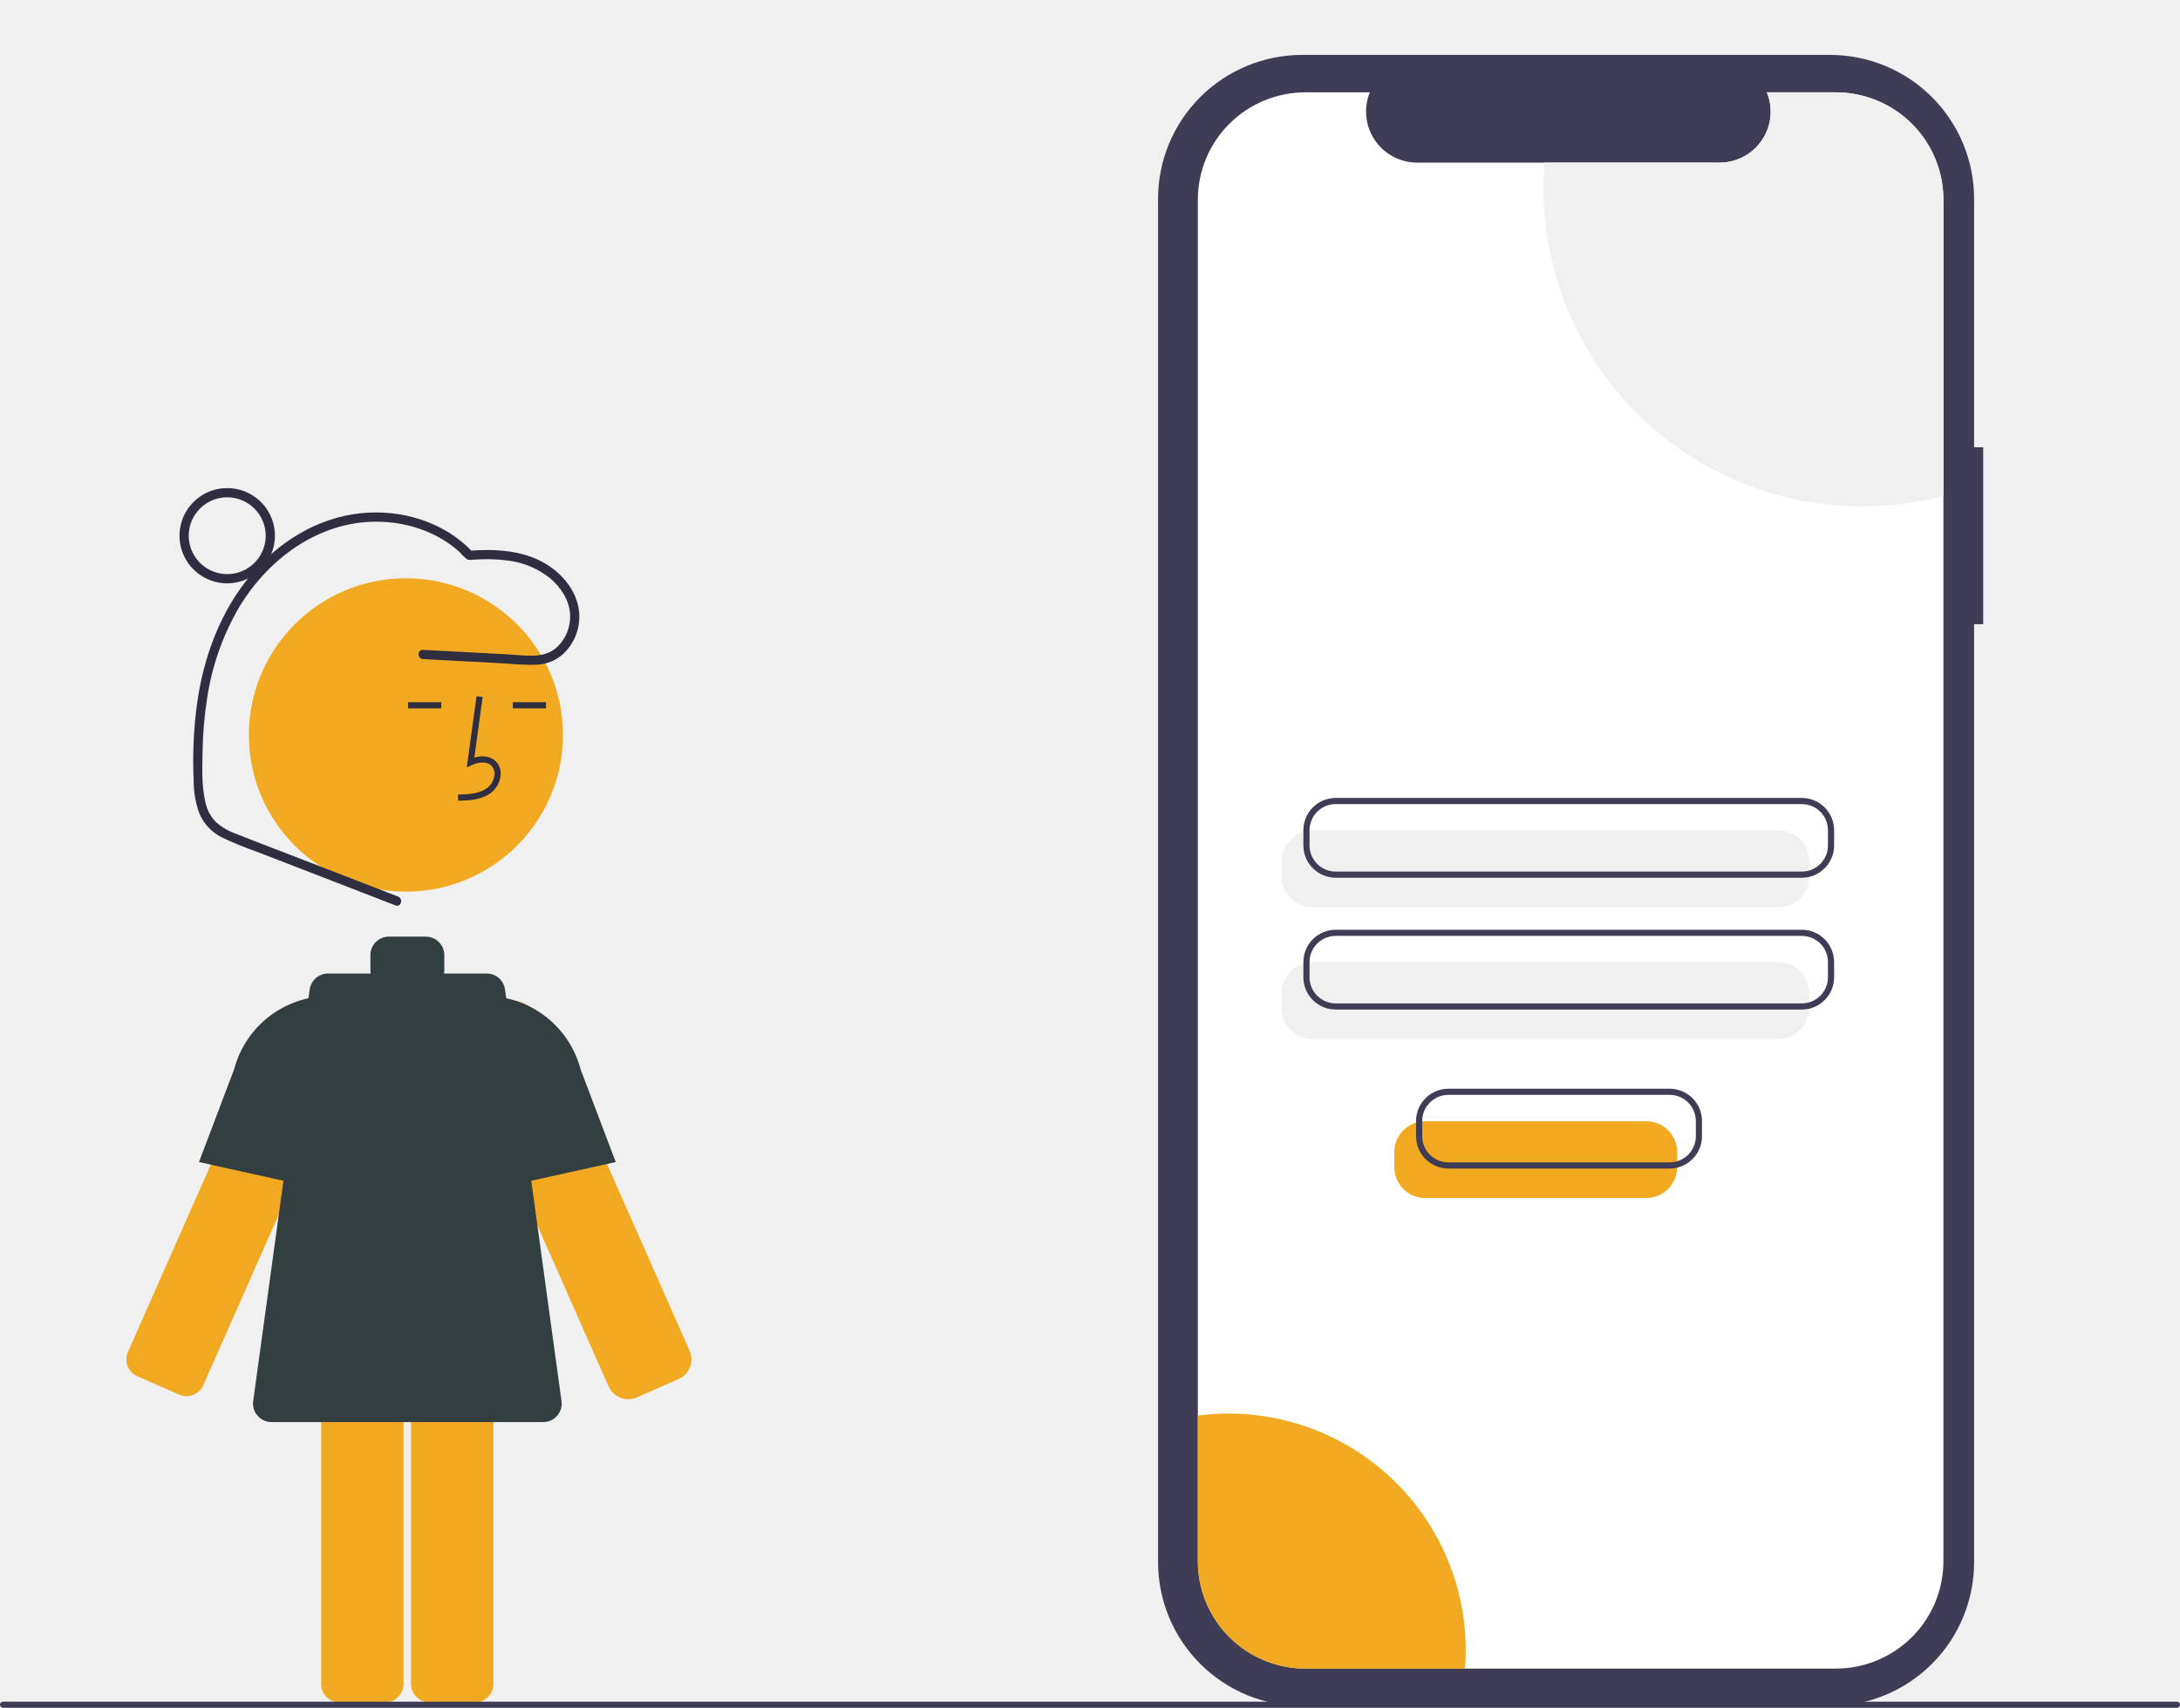
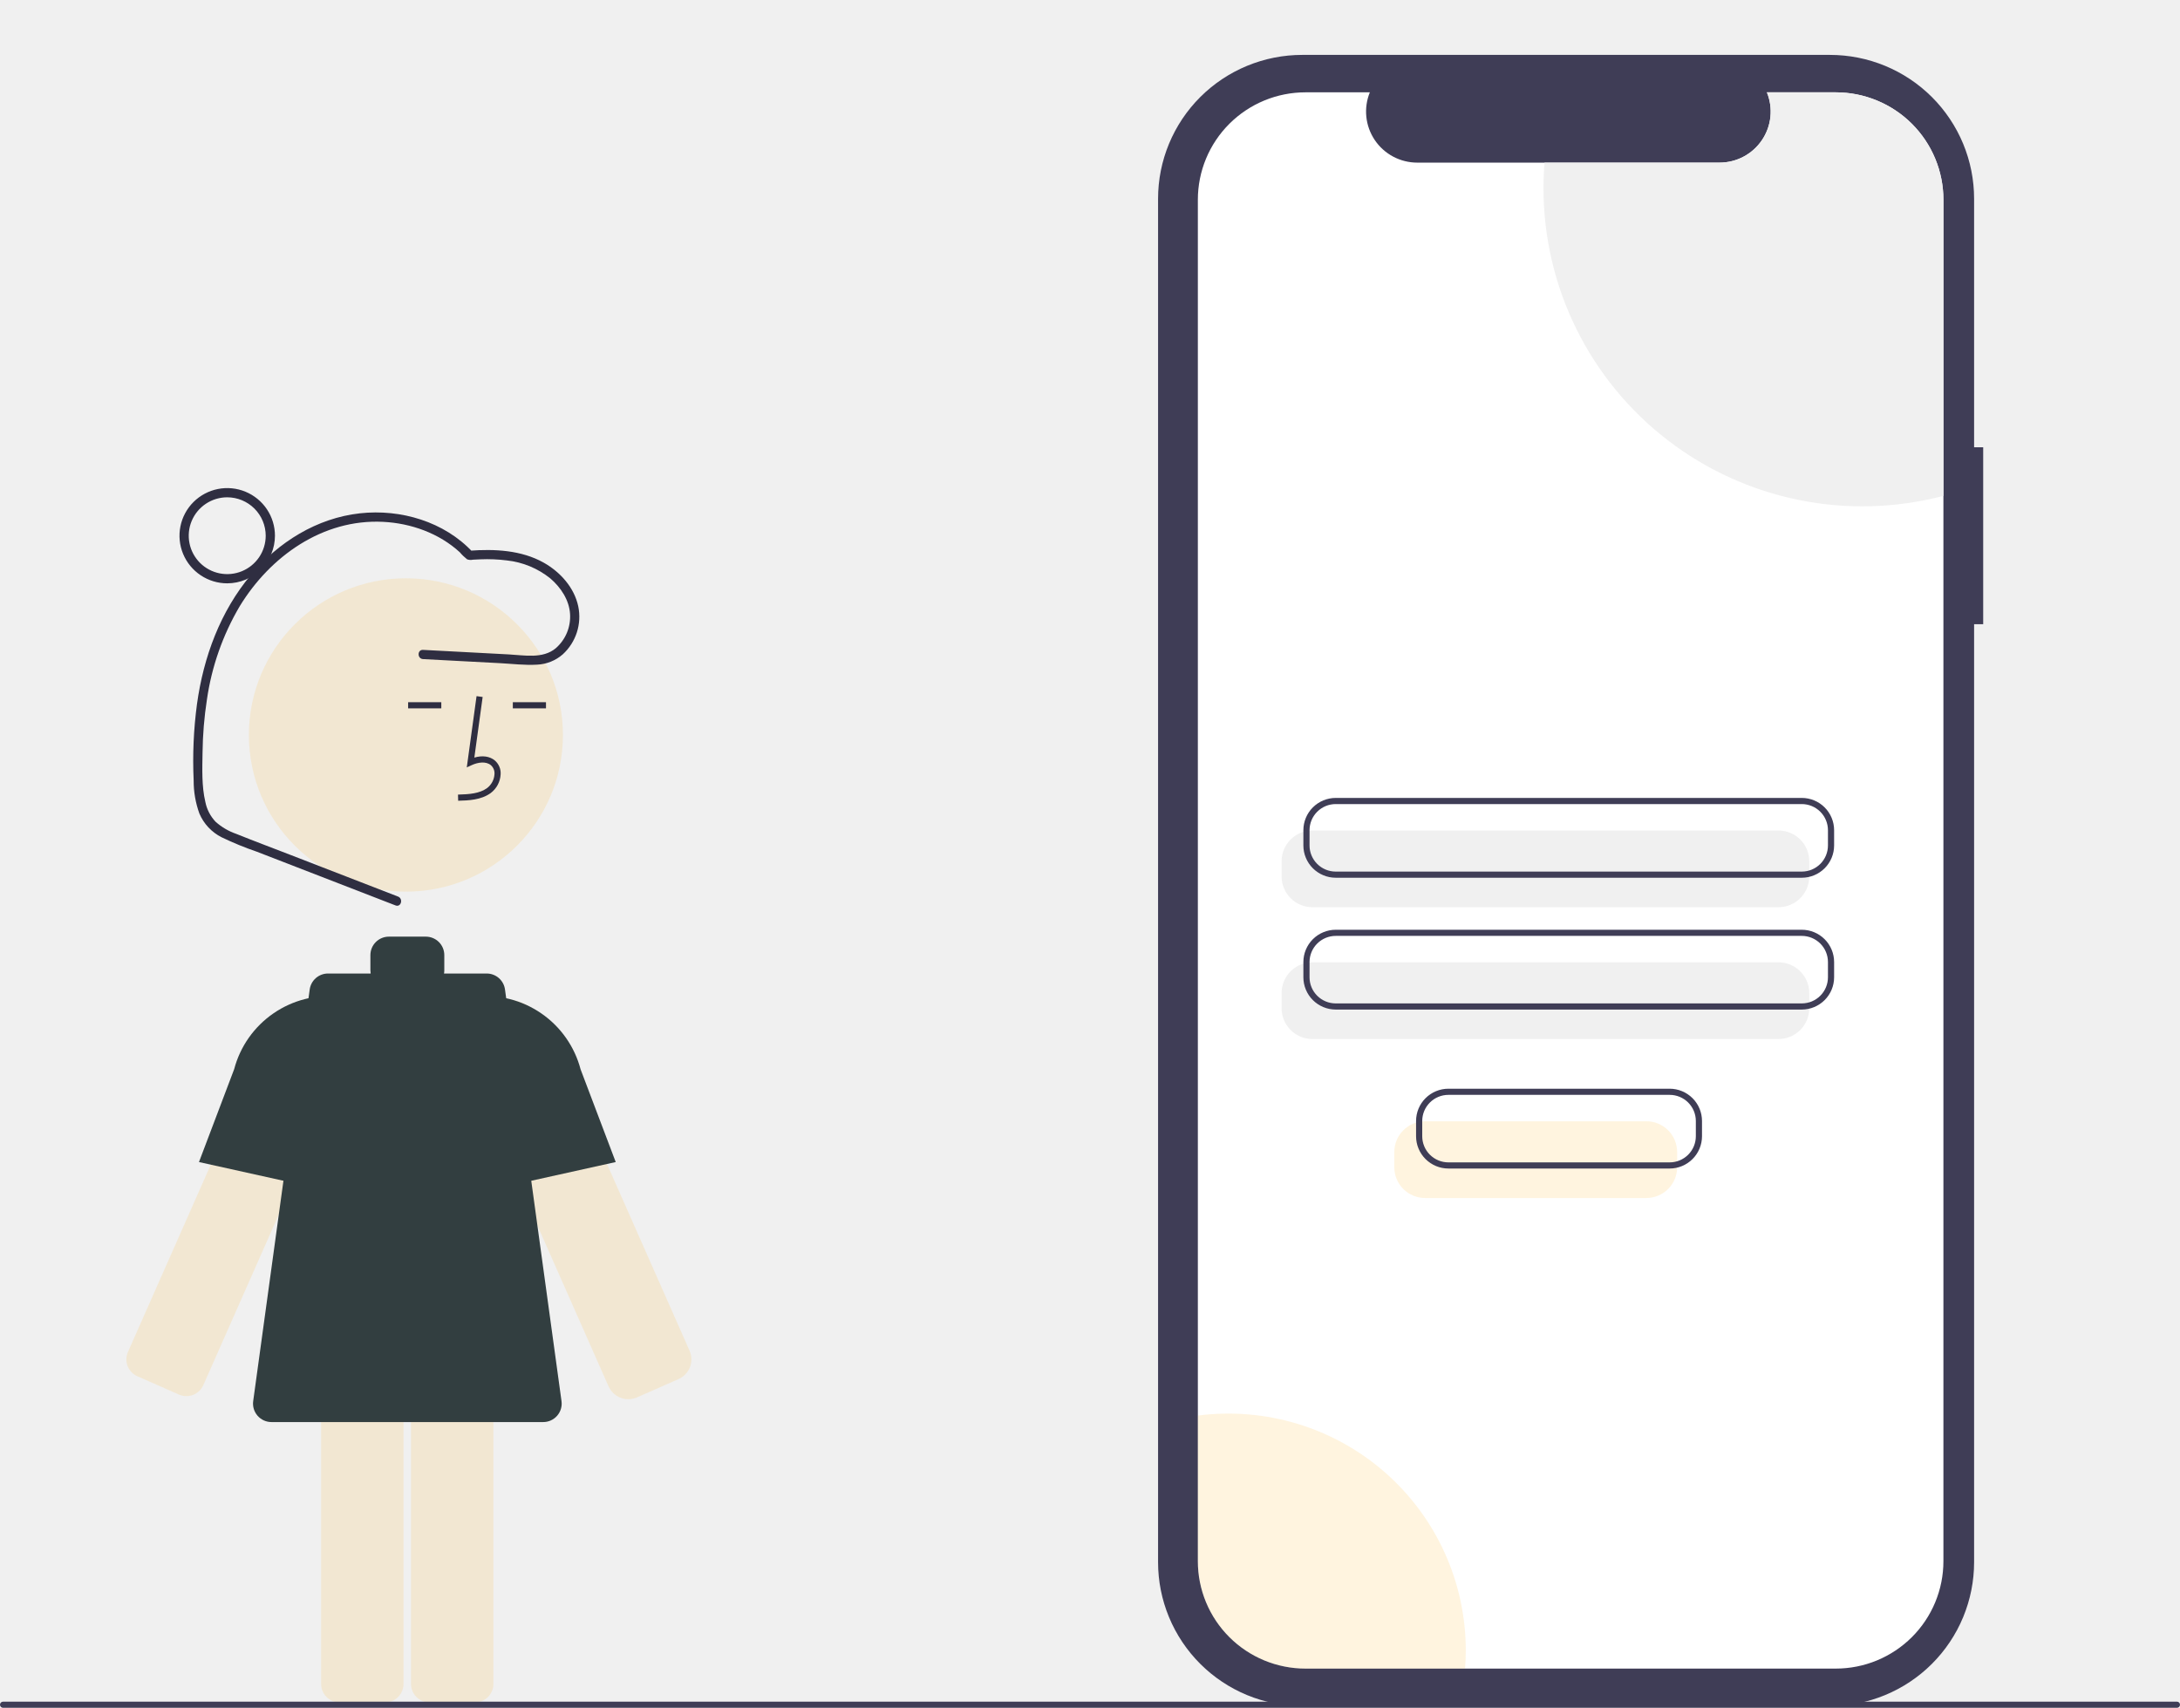
<svg xmlns="http://www.w3.org/2000/svg" width="291" height="228" viewBox="0 0 291 228" fill="none">
  <g clip-path="url(#clip0_2_18)">
    <path d="M264.886 208.14C259.308 214.1 252.916 219.247 245.899 223.427C245.738 223.526 245.574 223.619 245.41 223.714L234.05 213.681C234.169 213.57 234.301 213.446 234.443 213.309C242.908 205.289 284.929 149.208 287.729 135.552C287.536 136.69 290.256 181.306 264.886 208.14Z" fill="#F0F0F0" />
    <path d="M248.091 225.363C247.876 225.414 247.657 225.462 247.438 225.506L238.915 217.978C239.082 217.92 239.277 217.851 239.499 217.775C243.156 216.483 254.047 212.582 264.885 208.139C276.531 203.363 288.121 197.967 290.614 194.511C290.079 195.314 273.608 219.669 248.091 225.363Z" fill="#F0F0F0" />
    <path d="M264.729 59.713H263.515V26.532C263.515 24.011 263.017 21.513 262.05 19.183C261.083 16.854 259.665 14.737 257.879 12.953C256.092 11.17 253.97 9.756 251.636 8.79C249.301 7.825 246.799 7.329 244.271 7.329H173.83C171.303 7.329 168.8 7.825 166.465 8.79C164.131 9.756 162.009 11.17 160.222 12.953C158.436 14.736 157.018 16.854 156.051 19.183C155.084 21.513 154.586 24.011 154.586 26.532V208.561C154.586 211.083 155.084 213.58 156.051 215.91C157.018 218.24 158.436 220.357 160.222 222.14C162.009 223.923 164.131 225.338 166.465 226.303C168.8 227.268 171.302 227.765 173.83 227.765H244.271C246.798 227.765 249.301 227.268 251.635 226.303C253.97 225.338 256.092 223.924 257.879 222.14C259.665 220.357 261.083 218.24 262.05 215.91C263.017 213.58 263.515 211.083 263.515 208.561V83.331H264.729V59.713Z" fill="#3F3D56" />
    <path d="M259.419 26.664V208.428C259.419 210.311 259.047 212.176 258.324 213.916C257.602 215.656 256.543 217.237 255.209 218.569C253.874 219.9 252.289 220.956 250.546 221.676C248.802 222.397 246.933 222.767 245.046 222.766H174.265C172.378 222.766 170.51 222.396 168.766 221.675C167.023 220.955 165.439 219.899 164.105 218.567C162.771 217.236 161.712 215.655 160.99 213.915C160.268 212.176 159.897 210.311 159.897 208.428V26.664C159.897 24.781 160.268 22.917 160.99 21.177C161.712 19.438 162.771 17.857 164.105 16.525C165.439 15.194 167.023 14.138 168.766 13.417C170.51 12.697 172.378 12.326 174.265 12.326H182.854C182.433 13.361 182.272 14.483 182.387 15.594C182.502 16.705 182.889 17.771 183.513 18.698C184.138 19.624 184.981 20.384 185.968 20.909C186.956 21.435 188.058 21.71 189.177 21.711H229.531C230.651 21.712 231.754 21.438 232.743 20.913C233.731 20.388 234.575 19.628 235.2 18.701C235.825 17.773 236.212 16.707 236.326 15.595C236.44 14.483 236.278 13.361 235.855 12.326H245.046C246.933 12.325 248.802 12.696 250.546 13.416C252.289 14.136 253.874 15.192 255.209 16.524C256.543 17.855 257.602 19.436 258.324 21.176C259.047 22.916 259.419 24.781 259.419 26.664Z" fill="white" />
    <path d="M237.401 121.119H175.187C174.097 121.117 173.052 120.685 172.282 119.916C171.511 119.147 171.078 118.104 171.077 117.017V114.975C171.078 113.888 171.511 112.845 172.282 112.076C173.052 111.307 174.097 110.875 175.187 110.874H237.401C238.491 110.875 239.536 111.307 240.306 112.076C241.077 112.845 241.51 113.888 241.511 114.975V117.017C241.51 118.104 241.077 119.147 240.306 119.916C239.536 120.685 238.491 121.117 237.401 121.119Z" fill="#F0F0F0" />
    <path d="M237.401 138.718H175.187C174.097 138.717 173.052 138.284 172.282 137.515C171.511 136.746 171.078 135.704 171.077 134.616V132.574C171.078 131.487 171.511 130.444 172.282 129.675C173.052 128.907 174.097 128.474 175.187 128.473H237.401C238.491 128.474 239.536 128.907 240.306 129.675C241.077 130.444 241.51 131.487 241.511 132.574V134.616C241.51 135.704 241.077 136.746 240.306 137.515C239.536 138.284 238.491 138.717 237.401 138.718Z" fill="#F0F0F0" />
    <path d="M240.513 117.182H178.299C177.155 117.181 176.058 116.727 175.249 115.92C174.44 115.112 173.985 114.018 173.983 112.876V110.834C173.985 109.692 174.44 108.598 175.249 107.79C176.058 106.983 177.155 106.529 178.299 106.527H240.513C241.658 106.529 242.755 106.983 243.564 107.79C244.373 108.598 244.828 109.692 244.829 110.834V112.876C244.828 114.018 244.373 115.112 243.564 115.92C242.755 116.727 241.658 117.181 240.513 117.182ZM178.299 107.348C177.373 107.349 176.485 107.716 175.83 108.37C175.175 109.024 174.806 109.91 174.805 110.834V112.876C174.806 113.8 175.175 114.686 175.83 115.34C176.485 115.993 177.373 116.361 178.299 116.362H240.513C241.44 116.361 242.328 115.993 242.983 115.34C243.638 114.686 244.006 113.8 244.007 112.876V110.834C244.006 109.91 243.638 109.024 242.983 108.37C242.328 107.716 241.44 107.349 240.513 107.348H178.299Z" fill="#3F3D56" />
    <path d="M240.513 134.782H178.299C177.155 134.78 176.058 134.326 175.249 133.519C174.44 132.711 173.985 131.617 173.983 130.475V128.433C173.985 127.291 174.44 126.197 175.249 125.389C176.058 124.582 177.155 124.128 178.299 124.127H240.513C241.658 124.128 242.755 124.582 243.564 125.389C244.373 126.197 244.828 127.291 244.829 128.433V130.475C244.828 131.617 244.373 132.711 243.564 133.519C242.755 134.326 241.658 134.78 240.513 134.782ZM178.299 124.947C177.373 124.948 176.485 125.316 175.83 125.969C175.175 126.623 174.806 127.509 174.805 128.433V130.475C174.806 131.399 175.175 132.285 175.83 132.939C176.485 133.593 177.373 133.96 178.299 133.961H240.513C241.44 133.96 242.328 133.593 242.983 132.939C243.638 132.285 244.006 131.399 244.007 130.475V128.433C244.006 127.509 243.638 126.623 242.983 125.969C242.328 125.316 241.44 124.948 240.513 124.947H178.299Z" fill="#3F3D56" />
    <path d="M259.419 26.664V66.201C253.123 67.853 246.532 68.043 240.152 66.755C233.772 65.467 227.773 62.735 222.617 58.77C217.461 54.806 213.285 49.714 210.41 43.885C207.535 38.057 206.038 31.649 206.035 25.153C206.035 23.993 206.081 22.846 206.175 21.711H229.531C230.651 21.712 231.754 21.438 232.743 20.913C233.731 20.388 234.575 19.628 235.2 18.701C235.825 17.773 236.212 16.707 236.326 15.595C236.44 14.483 236.278 13.361 235.854 12.326H245.046C246.933 12.325 248.802 12.696 250.545 13.416C252.289 14.136 253.874 15.192 255.209 16.524C256.543 17.855 257.602 19.436 258.324 21.176C259.047 22.916 259.419 24.781 259.419 26.664Z" fill="#F0F0F0" />
-     <path d="M195.661 220.297C195.661 221.131 195.63 221.954 195.562 222.766H174.265C172.378 222.766 170.509 222.396 168.766 221.675C167.023 220.955 165.439 219.899 164.105 218.567C162.771 217.236 161.712 215.655 160.99 213.915C160.268 212.176 159.897 210.311 159.897 208.428V188.986C164.361 188.407 168.898 188.784 173.205 190.091C177.512 191.399 181.49 193.608 184.874 196.571C188.258 199.534 190.97 203.182 192.83 207.274C194.691 211.365 195.655 215.805 195.661 220.297H195.661Z" fill="#F2A922" />
-     <path d="M23.889 186.184C24.487 186.446 25.166 186.461 25.775 186.226C26.385 185.99 26.876 185.522 27.14 184.926L46.326 141.532C46.766 140.539 46.9 139.439 46.712 138.369C46.524 137.3 46.023 136.311 45.272 135.526C44.52 134.741 43.553 134.196 42.491 133.96C41.429 133.724 40.321 133.808 39.307 134.2H39.307C38.136 134.647 37.155 135.484 36.533 136.571C36.434 136.743 36.344 136.92 36.264 137.101L17.078 180.495C16.947 180.791 16.876 181.109 16.869 181.432C16.861 181.755 16.918 182.077 17.035 182.378C17.152 182.679 17.327 182.955 17.551 183.188C17.775 183.422 18.042 183.609 18.339 183.74L23.889 186.184Z" fill="#F2A922" />
+     <path d="M195.661 220.297C195.661 221.131 195.63 221.954 195.562 222.766H174.265C172.378 222.766 170.509 222.396 168.766 221.675C167.023 220.955 165.439 219.899 164.105 218.567C162.771 217.236 161.712 215.655 160.99 213.915C160.268 212.176 159.897 210.311 159.897 208.428V188.986C164.361 188.407 168.898 188.784 173.205 190.091C177.512 191.399 181.49 193.608 184.874 196.571C188.258 199.534 190.97 203.182 192.83 207.274C194.691 211.365 195.655 215.805 195.661 220.297H195.661Z" fill="#FFBA3127" />
+     <path d="M23.889 186.184C24.487 186.446 25.166 186.461 25.775 186.226C26.385 185.99 26.876 185.522 27.14 184.926L46.326 141.532C46.766 140.539 46.9 139.439 46.712 138.369C46.524 137.3 46.023 136.311 45.272 135.526C44.52 134.741 43.553 134.196 42.491 133.96C41.429 133.724 40.321 133.808 39.307 134.2H39.307C38.136 134.647 37.155 135.484 36.533 136.571C36.434 136.743 36.344 136.92 36.264 137.101L17.078 180.495C16.947 180.791 16.876 181.109 16.869 181.432C16.861 181.755 16.918 182.077 17.035 182.378C17.152 182.679 17.327 182.955 17.551 183.188C17.775 183.422 18.042 183.609 18.339 183.74L23.889 186.184Z" fill="#FFBA3127" />
    <path d="M45.539 159.347L26.561 155.139L31.259 142.738C32.059 139.708 33.921 137.063 36.507 135.285C39.094 133.507 42.233 132.713 45.356 133.047L45.539 133.067L45.539 159.347Z" fill="#323E40" />
-     <path d="M83.87 186.804C83.312 186.803 82.766 186.641 82.298 186.337C81.831 186.033 81.461 185.6 81.235 185.091L62.049 141.698C61.439 140.317 61.382 138.756 61.89 137.334C62.399 135.913 63.434 134.741 64.782 134.058C66.13 133.375 67.69 133.234 69.139 133.663C70.589 134.093 71.818 135.06 72.575 136.367V136.367C72.681 136.551 72.777 136.741 72.863 136.936L92.049 180.329C92.357 181.026 92.376 181.816 92.1 182.526C91.824 183.236 91.277 183.808 90.579 184.115L84.84 186.642L84.837 186.635C84.527 186.747 84.2 186.804 83.87 186.804Z" fill="#F2A922" />
-     <path d="M57.331 171.903C56.677 171.904 56.05 172.164 55.588 172.625C55.126 173.086 54.865 173.712 54.865 174.364V224.821C54.865 225.473 55.126 226.099 55.588 226.56C56.05 227.022 56.677 227.281 57.331 227.282H63.397C64.051 227.281 64.678 227.022 65.14 226.56C65.603 226.099 65.863 225.473 65.863 224.821V174.364C65.863 173.712 65.603 173.086 65.14 172.625C64.678 172.164 64.051 171.904 63.397 171.903H57.331Z" fill="#F2A922" />
-     <path d="M45.332 171.903C44.678 171.904 44.052 172.164 43.589 172.625C43.127 173.086 42.867 173.712 42.866 174.364V224.821C42.867 225.473 43.127 226.099 43.589 226.56C44.052 227.022 44.678 227.281 45.332 227.282H51.399C52.053 227.281 52.679 227.022 53.142 226.56C53.604 226.099 53.864 225.473 53.865 224.821V174.364C53.864 173.712 53.604 173.086 53.142 172.625C52.679 172.164 52.053 171.904 51.399 171.903H45.332Z" fill="#F2A922" />
-     <path d="M54.184 119.041C65.76 119.041 75.145 109.676 75.145 98.123C75.145 86.569 65.76 77.204 54.184 77.204C42.607 77.204 33.222 86.569 33.222 98.123C33.222 109.676 42.607 119.041 54.184 119.041Z" fill="#F2A922" />
+     <path d="M83.87 186.804C83.312 186.803 82.766 186.641 82.298 186.337C81.831 186.033 81.461 185.6 81.235 185.091L62.049 141.698C61.439 140.317 61.382 138.756 61.89 137.334C62.399 135.913 63.434 134.741 64.782 134.058C66.13 133.375 67.69 133.234 69.139 133.663C70.589 134.093 71.818 135.06 72.575 136.367V136.367C72.681 136.551 72.777 136.741 72.863 136.936L92.049 180.329C92.357 181.026 92.376 181.816 92.1 182.526C91.824 183.236 91.277 183.808 90.579 184.115L84.84 186.642L84.837 186.635C84.527 186.747 84.2 186.804 83.87 186.804Z" fill="#FFBA3127" />
+     <path d="M57.331 171.903C56.677 171.904 56.05 172.164 55.588 172.625C55.126 173.086 54.865 173.712 54.865 174.364V224.821C54.865 225.473 55.126 226.099 55.588 226.56C56.05 227.022 56.677 227.281 57.331 227.282H63.397C64.051 227.281 64.678 227.022 65.14 226.56C65.603 226.099 65.863 225.473 65.863 224.821V174.364C65.863 173.712 65.603 173.086 65.14 172.625C64.678 172.164 64.051 171.904 63.397 171.903H57.331Z" fill="#FFBA3127" />
+     <path d="M45.332 171.903C44.678 171.904 44.052 172.164 43.589 172.625C43.127 173.086 42.867 173.712 42.866 174.364V224.821C42.867 225.473 43.127 226.099 43.589 226.56C44.052 227.022 44.678 227.281 45.332 227.282H51.399C52.053 227.281 52.679 227.022 53.142 226.56C53.604 226.099 53.864 225.473 53.865 224.821V174.364C53.864 173.712 53.604 173.086 53.142 172.625C52.679 172.164 52.053 171.904 51.399 171.903H45.332Z" fill="#FFBA3127" />
+     <path d="M54.184 119.041C65.76 119.041 75.145 109.676 75.145 98.123C75.145 86.569 65.76 77.204 54.184 77.204C42.607 77.204 33.222 86.569 33.222 98.123C33.222 109.676 42.607 119.041 54.184 119.041Z" fill="#FFBA3127" />
    <path d="M61.159 106.904C62.518 106.866 64.209 106.819 65.512 105.869C65.9 105.575 66.219 105.199 66.446 104.769C66.673 104.339 66.803 103.864 66.827 103.378C66.851 103.033 66.794 102.687 66.661 102.368C66.529 102.048 66.324 101.763 66.063 101.535C65.382 100.962 64.389 100.827 63.318 101.141L64.427 93.05L63.613 92.939L62.309 102.451L62.989 102.139C63.777 101.778 64.859 101.595 65.532 102.162C65.697 102.31 65.826 102.495 65.908 102.701C65.99 102.907 66.024 103.129 66.006 103.35C65.986 103.711 65.888 104.064 65.719 104.385C65.55 104.705 65.314 104.986 65.027 105.207C64.013 105.946 62.665 106.041 61.136 106.084L61.159 106.904Z" fill="#2F2E41" />
    <path d="M72.882 93.748H68.455V94.568H72.882V93.748Z" fill="#2F2E41" />
    <path d="M58.907 93.748H54.48V94.568H58.907V93.748Z" fill="#2F2E41" />
    <path d="M74.954 187.059L67.409 132.096C67.328 131.507 67.036 130.967 66.587 130.576C66.138 130.185 65.562 129.969 64.966 129.969H59.271C59.295 129.834 59.307 129.697 59.308 129.559V127.508C59.308 126.856 59.048 126.23 58.586 125.768C58.123 125.307 57.496 125.047 56.842 125.047H51.91C51.255 125.047 50.628 125.307 50.166 125.768C49.703 126.23 49.444 126.856 49.443 127.508V129.559C49.444 129.697 49.457 129.834 49.48 129.969H43.785C43.19 129.969 42.614 130.185 42.164 130.576C41.715 130.967 41.423 131.507 41.342 132.096L33.797 187.059C33.75 187.407 33.777 187.762 33.878 188.098C33.979 188.435 34.151 188.746 34.382 189.011C34.614 189.276 34.9 189.488 35.22 189.634C35.541 189.779 35.889 189.854 36.241 189.854H72.51C72.863 189.854 73.211 189.779 73.531 189.634C73.852 189.488 74.137 189.276 74.369 189.011C74.6 188.746 74.772 188.435 74.873 188.098C74.974 187.762 75.002 187.407 74.954 187.059Z" fill="#323E40" />
    <path d="M63.212 159.347V133.067L63.395 133.047C66.522 132.713 69.665 133.51 72.253 135.292C74.841 137.075 76.703 139.724 77.5 142.76L82.19 155.139L63.212 159.347Z" fill="#323E40" />
    <path d="M53.128 119.694L38.629 114.078C36.258 113.16 33.874 112.269 31.516 111.319C30.506 110.968 29.575 110.421 28.778 109.709C28.084 108.976 27.611 108.062 27.413 107.073C26.91 104.952 27.001 102.633 27.037 100.468C27.065 98.1 27.26 95.737 27.621 93.396C28.254 88.998 29.741 84.765 31.999 80.935C36.065 74.278 43.07 69.269 51.129 69.668C54.859 69.853 58.611 71.189 61.383 73.735C61.672 74.079 61.997 74.393 62.351 74.671C62.597 74.763 62.866 74.781 63.122 74.722C63.46 74.701 63.799 74.684 64.138 74.673C65.313 74.623 66.491 74.673 67.658 74.82C69.785 75.049 71.802 75.885 73.466 77.227C74.851 78.416 75.978 80.094 76.094 81.96C76.15 82.816 76.008 83.674 75.68 84.467C75.351 85.26 74.844 85.967 74.198 86.534C72.468 87.989 70 87.477 67.925 87.368L60.324 86.966L56.472 86.762C55.679 86.72 55.682 87.951 56.472 87.993L66.709 88.534C68.354 88.621 70.049 88.834 71.695 88.735C72.96 88.678 74.168 88.193 75.121 87.36C75.99 86.563 76.638 85.555 77.001 84.433C77.364 83.312 77.429 82.115 77.191 80.961C76.663 78.444 74.785 76.361 72.585 75.122C69.59 73.437 66.013 73.275 62.662 73.524L63.098 73.705C59.308 69.645 53.502 67.93 48.051 68.53C42.296 69.164 37.177 72.368 33.499 76.749C29.399 81.634 27.164 87.725 26.296 93.989C25.843 97.37 25.695 100.785 25.851 104.193C25.844 105.696 26.102 107.189 26.612 108.603C27.194 109.98 28.246 111.105 29.582 111.78C31.113 112.518 32.687 113.163 34.295 113.713L39.637 115.782L50.129 119.846L52.8 120.88C53.541 121.167 53.861 119.978 53.128 119.694Z" fill="#2F2E41" />
    <path d="M30.331 77.878C29.071 77.878 27.839 77.505 26.792 76.806C25.744 76.108 24.927 75.115 24.445 73.953C23.963 72.791 23.837 71.513 24.083 70.28C24.329 69.047 24.935 67.914 25.826 67.025C26.717 66.136 27.852 65.53 29.088 65.285C30.324 65.04 31.605 65.165 32.769 65.647C33.933 66.128 34.928 66.943 35.628 67.988C36.328 69.034 36.702 70.263 36.702 71.52C36.7 73.206 36.028 74.822 34.834 76.014C33.639 77.206 32.02 77.876 30.331 77.878ZM30.331 66.393C29.315 66.393 28.322 66.694 27.477 67.257C26.632 67.821 25.973 68.621 25.584 69.558C25.196 70.495 25.094 71.526 25.292 72.52C25.49 73.515 25.98 74.429 26.698 75.146C27.417 75.863 28.332 76.351 29.329 76.549C30.325 76.747 31.358 76.645 32.297 76.257C33.236 75.869 34.038 75.212 34.603 74.369C35.167 73.526 35.469 72.534 35.469 71.52C35.467 70.161 34.925 68.858 33.962 67.897C32.999 66.935 31.693 66.395 30.331 66.393Z" fill="#2F2E41" />
    <path d="M136.827 117.277L123.038 106.752L112.492 120.513L126.281 131.038L136.827 117.277Z" fill="#F0F0F0" />
    <path d="M58.897 23.325C61.075 23.324 63.224 23.831 65.171 24.807C67.118 25.783 68.809 27.2 70.108 28.945L78.16 18.439L54.001 1.90735e-06L35.523 24.109L45.936 32.057C46.978 29.478 48.769 27.269 51.078 25.713C53.388 24.157 56.11 23.326 58.897 23.325Z" fill="#F0F0F0" />
    <path d="M290.589 228H0.411C0.302 228 0.197 227.957 0.12 227.88C0.043 227.803 0 227.699 0 227.59C0 227.481 0.043 227.377 0.12 227.3C0.197 227.223 0.302 227.18 0.411 227.18H290.589C290.698 227.18 290.803 227.223 290.88 227.3C290.957 227.377 291 227.481 291 227.59C291 227.699 290.957 227.803 290.88 227.88C290.803 227.957 290.698 228 290.589 228Z" fill="#3F3D56" />
-     <path d="M219.766 159.94H190.229C189.139 159.939 188.095 159.506 187.324 158.738C186.554 157.969 186.12 156.926 186.119 155.839V153.797C186.12 152.709 186.554 151.667 187.324 150.898C188.095 150.129 189.139 149.696 190.229 149.695H219.766C220.855 149.696 221.9 150.129 222.671 150.898C223.441 151.667 223.875 152.709 223.876 153.797V155.839C223.875 156.926 223.441 157.969 222.671 158.738C221.9 159.506 220.855 159.939 219.766 159.94Z" fill="#F2A922" />
+     <path d="M219.766 159.94H190.229C189.139 159.939 188.095 159.506 187.324 158.738C186.554 157.969 186.12 156.926 186.119 155.839V153.797C186.12 152.709 186.554 151.667 187.324 150.898C188.095 150.129 189.139 149.696 190.229 149.695H219.766C220.855 149.696 221.9 150.129 222.671 150.898C223.441 151.667 223.875 152.709 223.876 153.797V155.839C223.875 156.926 223.441 157.969 222.671 158.738C221.9 159.506 220.855 159.939 219.766 159.94Z" fill="#FFBA3127" />
    <path d="M222.878 156.004H193.341C192.197 156.003 191.1 155.549 190.291 154.742C189.482 153.934 189.027 152.839 189.026 151.698V149.656C189.027 148.514 189.482 147.419 190.291 146.612C191.1 145.805 192.197 145.351 193.341 145.349H222.878C224.022 145.351 225.119 145.805 225.928 146.612C226.737 147.419 227.192 148.514 227.194 149.656V151.698C227.192 152.839 226.737 153.934 225.928 154.742C225.119 155.549 224.022 156.003 222.878 156.004ZM193.341 146.17C192.415 146.171 191.527 146.538 190.872 147.192C190.217 147.845 189.849 148.732 189.848 149.656V151.698C189.849 152.622 190.217 153.508 190.872 154.162C191.527 154.815 192.415 155.183 193.341 155.184H222.878C223.804 155.183 224.692 154.815 225.347 154.162C226.002 153.508 226.37 152.622 226.371 151.698V149.656C226.37 148.732 226.002 147.845 225.347 147.192C224.692 146.538 223.804 146.171 222.878 146.17H193.341Z" fill="#3F3D56" />
  </g>
  <defs>
    <clipPath id="clip0_2_18">
      <rect width="291" height="228" fill="white" />
    </clipPath>
  </defs>
</svg>
